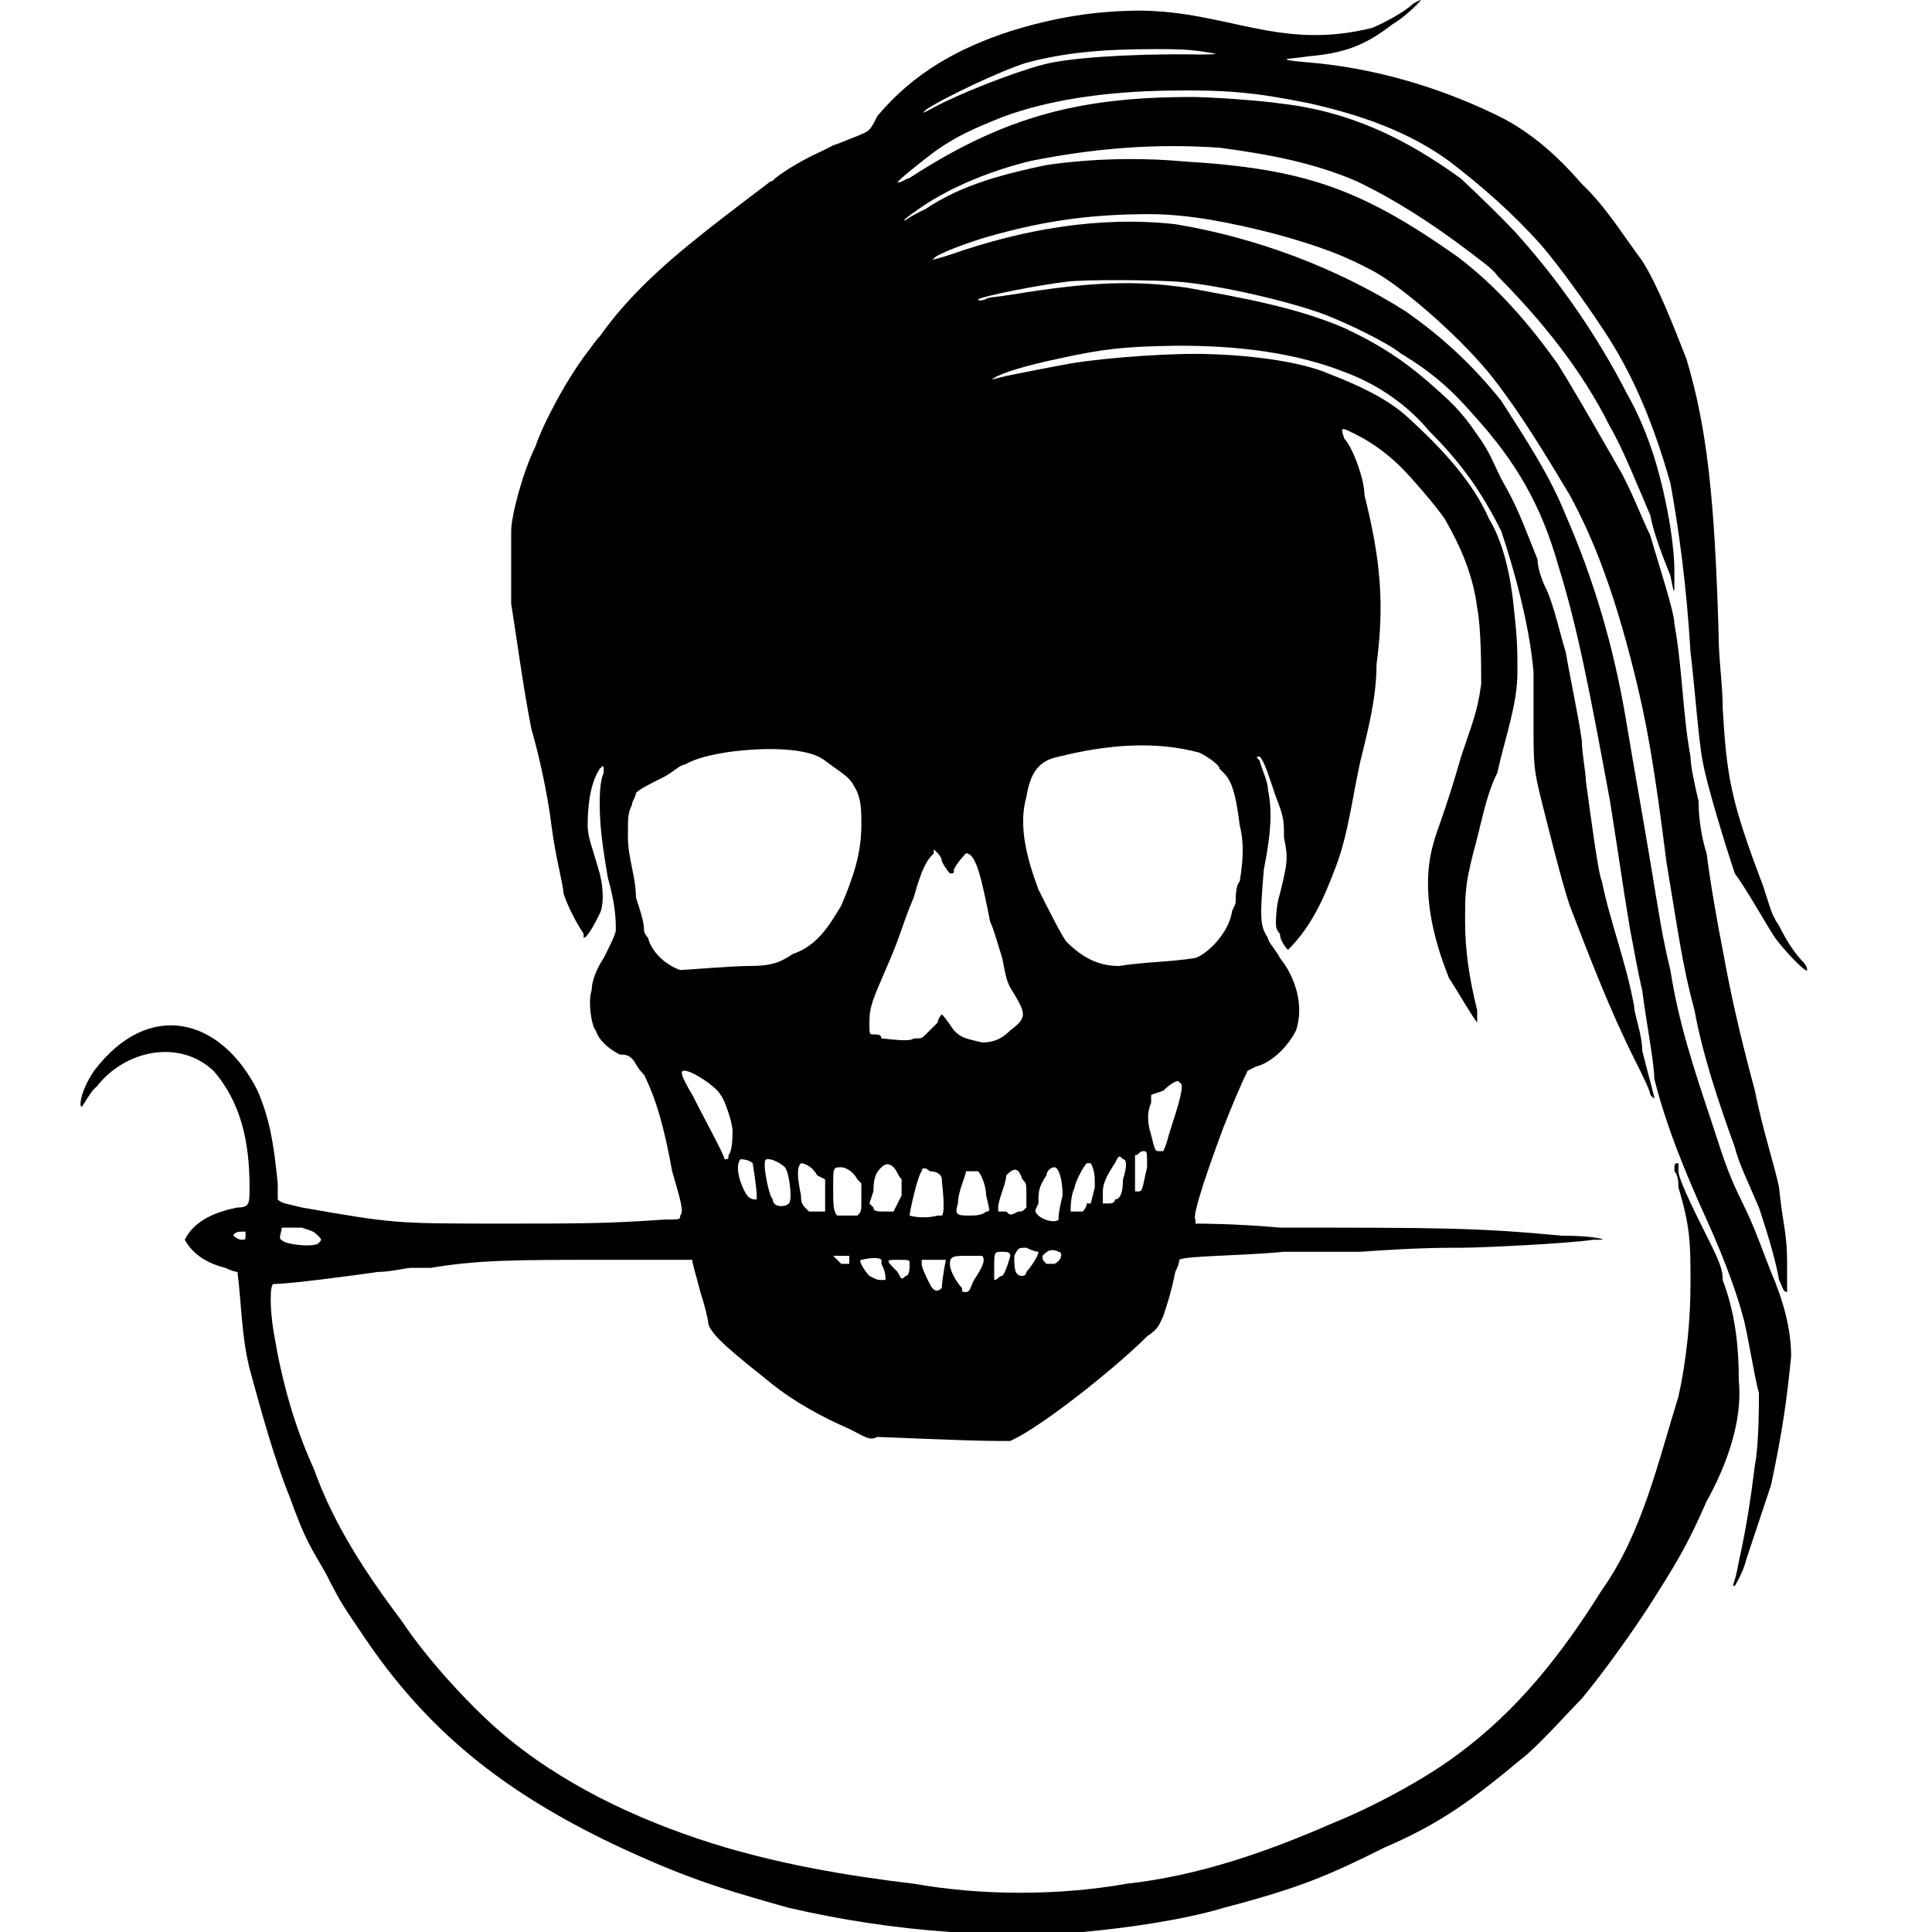
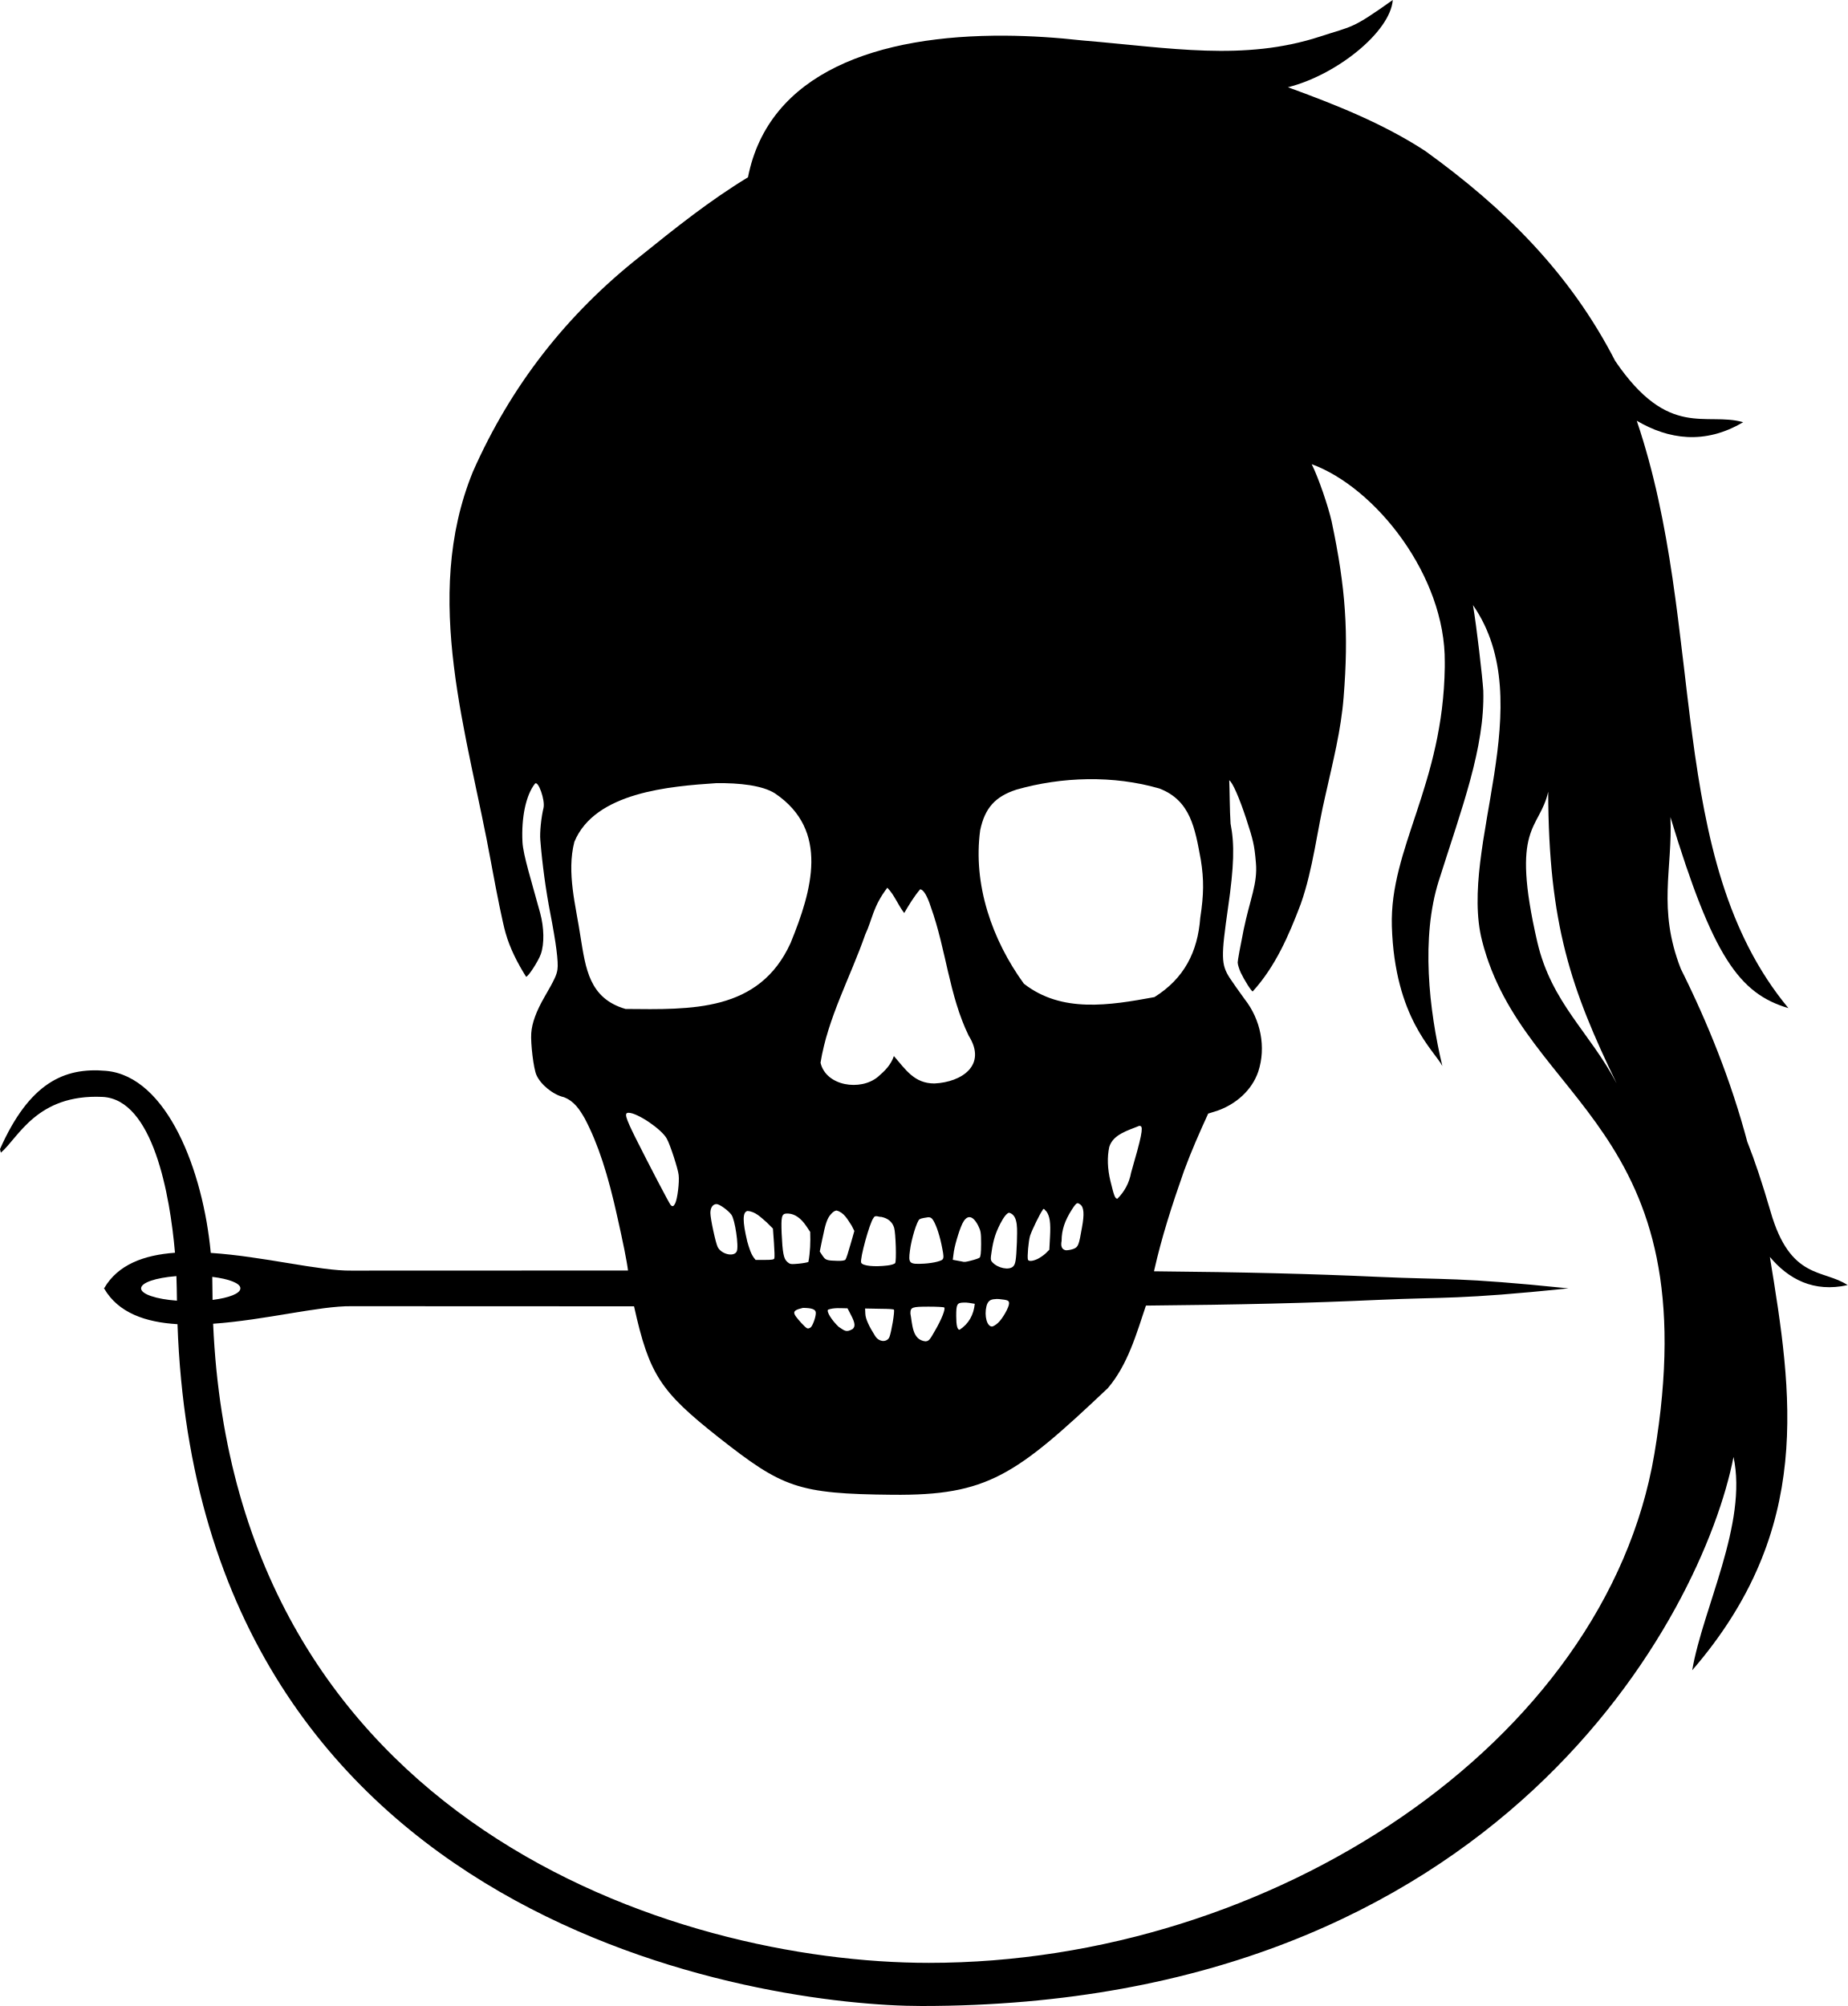
- <svg xmlns="http://www.w3.org/2000/svg" width="100" height="100" viewBox="0 0 48 48" class="freesewing logo">
-   <path stroke="none" fill="#000" d="M 23.6,48 C 22.2,47.9 20.9,47.7 19.6,47.4 17.8,46.9 16.9,46.6 15.2,45.8 12.5,44.5 10.6,43 9,40.6 8.6,40 8.5,39.9 8.1,39.1 7.7,38.4 7.6,38.3 7.2,37.2 6.8,36.2 6.5,35.1 6.2,34 6,33.2 6,32.4 5.9,31.6 5.9,31.6 5.8,31.6 5.6,31.5 5.2,31.4 4.81,31.2 4.59,30.8 4.84,30.3 5.4,30.1 5.9,30 6.2,30 6.2,29.9 6.2,29.5 6.2,28.4 6,27.4 5.3,26.6 4.44,25.8 3.09,26.1 2.4,27 2.26,27.1 2.11,27.4 2.03,27.5 1.96,27.5 2,27.1 2.34,26.6 3.71,24.8 5.5,25.3 6.4,27.1 6.7,27.8 6.8,28.4 6.9,29.4 6.9,29.6 6.9,29.8 6.9,29.8 7,29.9 7.1,29.9 7.5,30 9.8,30.4 9.8,30.4 12.5,30.4 14.4,30.4 15.1,30.4 16.5,30.3 16.9,30.3 16.9,30.3 16.9,30.2 17,30.1 16.9,29.8 16.7,29.1 16.5,28 16.3,27.3 16,26.7 15.8,26.5 15.8,26.4 15.7,26.3 15.6,26.2 15.5,26.2 15.4,26.2 15.2,26.1 14.9,25.9 14.8,25.6 14.7,25.5 14.6,24.9 14.7,24.6 14.7,24.4 14.8,24.1 15,23.8 15.2,23.4 15.3,23.2 15.3,23.1 15.3,22.9 15.3,22.5 15.1,21.8 15,21.2 14.9,20.6 14.9,20 14.9,19.8 14.9,19.4 15,19.2 15,19 15,19 14.9,19.1 14.7,19.4 14.6,19.9 14.6,20.5 14.6,20.8 14.7,21 14.9,21.7 15,22.1 15,22.5 14.9,22.7 14.8,22.9 14.6,23.3 14.5,23.3 14.5,23.3 14.5,23.3 14.5,23.2 14.3,22.9 14.1,22.5 14,22.2 14,22 13.8,21.3 13.7,20.5 13.6,19.7 13.4,18.8 13.2,18.1 13,17.1 12.8,15.6 12.7,15 12.7,14.5 12.7,13.5 12.7,13.2 12.7,12.8 13,11.7 13.3,11.1 13.5,10.5 14.1,9.39 14.6,8.74 14.7,8.62 14.8,8.45 14.9,8.36 15.4,7.65 16.1,6.89 17.3,5.93 17.8,5.52 19.1,4.54 19.1,4.54 19.1,4.54 19.1,4.52 19.2,4.49 19.3,4.36 19.9,3.99 20.3,3.81 20.4,3.76 20.6,3.67 20.7,3.61 20.9,3.55 21.1,3.45 21.3,3.38 21.6,3.25 21.6,3.28 21.8,2.88 22.7,1.81 23.8,1.2 25.1,0.775 26.2,0.433 27.2,0.271 28.3,0.264 30.5,0.274 31.8,1.27 34.1,0.69 34.4,0.563 34.9,0.295 35.1,0.099 35.2,0.036 35.3,-0.008 35.3,0.001 35.3,0.029 34.9,0.43 34.6,0.6 33.9,1.14 33.4,1.32 32.5,1.4 32.3,1.43 32.1,1.45 32,1.46 31.9,1.48 32,1.51 32.5,1.55 34.1,1.68 35.7,2.15 37.1,2.82 37.9,3.19 38.6,3.76 39.3,4.57 39.9,5.14 40.3,5.81 40.8,6.48 41.2,7.11 41.6,8.16 41.9,8.92 42.4,10.6 42.6,12.3 42.7,15.8 42.7,16.4 42.8,17 42.8,17.6 42.9,19.3 43,19.9 43.8,22 44,22.6 44,22.7 44.2,23 44.4,23.4 44.6,23.7 44.8,23.9 44.9,24 44.9,24.1 44.9,24.1 44.9,24.2 44.4,23.7 44.1,23.3 43.9,23 43.4,22.1 43.1,21.7 42.9,21.1 42.4,19.5 42.3,18.9 42.2,18.4 42.1,17 42,16.2 41.9,14.5 41.7,13.1 41.5,12 41.1,10.6 40.6,9.32 39.8,8.14 39.4,7.53 38.7,6.56 38.3,6.1 37.6,5.31 36.8,4.61 36,4 35,3.27 33.8,2.85 32.5,2.56 31.2,2.3 30.5,2.23 29.1,2.25 27.4,2.27 26,2.5 24.9,2.91 24.2,3.19 23.8,3.37 23.3,3.71 22.9,4 22.3,4.49 22.3,4.53 22.4,4.54 22.4,4.49 22.6,4.42 25,2.86 26.9,2.4 29.7,2.41 30.4,2.43 31.4,2.51 31.8,2.57 33.5,2.76 34.9,3.42 36.3,4.44 36.6,4.72 37.5,5.58 37.8,5.94 38.8,7.07 39.7,8.38 40.4,9.74 41,10.8 41.3,11.9 41.5,13.1 41.6,13.8 41.6,14 41.6,14.4 41.6,14.8 41.6,14.8 41.5,14.3 41.3,13.8 41.1,13.3 41,12.8 40.7,12.1 40.3,11.1 40,10.6 39.3,9.19 38.3,7.96 37.2,6.85 37.1,6.68 36.7,6.41 36.5,6.25 35.6,5.57 34.7,4.98 33.7,4.5 32.6,4.03 31.5,3.83 30.3,3.67 28.7,3.56 27.2,3.68 25.6,4 24.7,4.22 23.7,4.6 22.9,5.14 22.5,5.41 22.4,5.51 22.5,5.47 22.5,5.46 22.7,5.33 23,5.19 23.9,4.58 25,4.31 26,4.1 27.1,3.94 28.3,3.91 29.4,4.01 32.4,4.19 33.8,4.68 36.2,6.37 37.2,7.12 38,8.06 38.7,9.04 39,9.52 39.4,10.2 40.2,11.6 40.5,12.1 40.8,12.9 41,13.3 41.2,14 41.6,15.2 41.6,15.5 41.8,16.6 41.8,17.7 42,18.8 42,19 42.1,19.5 42.2,19.9 42.2,20.4 42.3,20.9 42.4,21.2 42.5,22 42.7,23.1 42.8,23.6 43,24.7 43.2,25.6 43.6,27.1 43.8,28.1 44.1,29 44.2,29.5 44.3,30.5 44.4,30.6 44.4,31.4 44.4,31.9 44.4,32.1 44.4,32.1 44.3,32.1 44.3,32 44.2,31.8 44.1,31.2 43.8,30.3 43.7,30 43.4,29.3 43.2,28.9 43.1,28.5 42.7,27.4 42.3,26.2 42.1,25.1 41.8,24 41.7,23.2 41.4,21.4 41.1,19 40.9,17.9 40.6,16.7 40.1,14.7 39.6,13.4 39,12.3 38.4,11.3 37.8,10.3 37.1,9.4 36.4,8.5 35,7.25 34.2,6.78 33.5,6.39 32.8,6.11 31.6,5.79 30.6,5.54 29.6,5.33 28.6,5.32 27.2,5.32 26.1,5.46 24.8,5.81 24.1,5.99 23.2,6.34 23.2,6.43 23.1,6.47 23.2,6.46 23.6,6.33 25.4,5.7 27.3,5.36 29.2,5.57 31.2,5.9 33.2,6.65 34.9,7.72 35.8,8.34 36.6,9.08 37.3,9.96 37.9,10.9 38.5,11.8 38.9,12.8 39.6,14.4 40.1,16.1 40.4,17.9 40.6,19.1 40.8,20.2 41,21.4 41.2,22.6 41.3,23.3 41.5,24.1 41.7,25.4 42.1,26.6 42.5,27.8 42.8,28.7 42.9,29.1 43.3,29.9 43.6,30.5 43.8,31.1 44,31.6 44.3,32.3 44.5,33 44.5,33.7 44.4,34.7 44.3,35.5 44,36.9 43.8,37.5 43.6,38.1 43.4,38.7 43.3,39.1 43.1,39.4 43.1,39.4 43,39.4 43.1,39.4 43.2,38.8 43.4,37.9 43.5,37.2 43.6,36.4 43.7,35.9 43.7,34.9 43.7,34.6 43.6,34.3 43.4,33 43.3,32.7 43.2,32.3 42.9,31.4 42.4,30.3 41.9,29.2 41.4,28 41.1,26.8 41.1,26.4 40.9,25.4 40.8,24.6 40.7,24.2 40.6,23.6 40.5,23.1 40.3,21.9 40.3,21.8 40,19.9 39.5,17.2 39.2,15.6 38.7,14 38.3,12.6 37.7,11.5 36.6,10.3 36.1,9.72 35.6,9.26 34.8,8.78 34.5,8.53 33.5,8.04 32.9,7.81 32,7.48 30.4,7.11 29.4,7.01 28.8,6.95 26.9,6.94 26.5,7 25.8,7.08 24.4,7.36 24.3,7.44 24.3,7.48 24.4,7.47 24.5,7.43 24.5,7.41 24.6,7.39 24.7,7.38 24.8,7.37 25,7.34 25.2,7.31 27.1,7 28.2,6.96 29.5,7.15 30.8,7.39 32.2,7.63 33.4,8.15 34.3,8.57 34.9,8.98 35.5,9.5 36,9.94 36.3,10.2 36.7,10.8 37,11.2 37.1,11.5 37.3,11.9 37.7,12.6 37.8,12.9 38.2,13.9 38.2,14.1 38.3,14.4 38.4,14.6 38.6,15 38.8,15.9 38.9,16.2 39,16.8 39.2,17.7 39.3,18.4 39.3,18.7 39.4,19.2 39.4,19.4 39.5,20.1 39.7,21.7 39.8,21.9 40,22.9 40.4,23.9 40.6,25 40.6,25.2 40.8,25.7 40.8,26.1 41,26.9 41.1,27.2 41.1,27.3 41.1,27.3 41.1,27.3 41,27.2 41,27.1 40.8,26.7 40.6,26.3 40,25.1 39.5,23.8 39,22.5 38.8,21.9 38.5,20.7 38.3,19.9 38.1,19.1 38.1,19 38.1,17.9 38.1,17.3 38.1,16.8 38.1,16.7 38,15.5 37.6,14.1 37.3,13.2 36.8,12.2 36.3,11.5 35.5,10.7 35,10.1 34.3,9.59 33.5,9.28 32.2,8.75 30.7,8.58 29.2,8.59 27.9,8.61 27.4,8.67 26.3,8.91 25.5,9.08 24.9,9.26 24.7,9.39 24.6,9.45 24.6,9.44 25,9.34 25.4,9.26 26,9.14 26.6,9.03 27.5,8.88 29.2,8.76 30.1,8.8 31.3,8.84 32.4,9.02 33,9.28 33.7,9.55 34.4,9.87 34.9,10.3 35.9,11.2 36.6,12 37,12.9 37.3,13.4 37.5,14.1 37.6,15 37.7,15.9 37.7,16.1 37.7,16.7 37.7,17.5 37.4,18.3 37.2,19.2 36.9,19.8 36.8,20.5 36.6,21.2 36.4,22 36.4,22.2 36.4,22.9 36.4,23.6 36.5,24.3 36.7,25.1 36.7,25.2 36.7,25.4 36.7,25.4 36.8,25.5 36.8,25.5 36.7,25.4 36.6,25.3 36.2,24.6 36,24.3 35.6,23.3 35.3,22.1 35.6,21 35.7,20.6 35.9,20.2 36.3,18.8 36.6,17.9 36.7,17.7 36.8,17 36.8,16.6 36.8,15.6 36.7,15.1 36.6,14.3 36.3,13.6 35.9,12.9 35.7,12.6 35.1,11.9 34.8,11.6 34.5,11.3 34.1,11 33.7,10.8 33.3,10.6 33.3,10.6 33.4,10.9 33.6,11.1 33.9,11.9 33.9,12.3 34.3,13.9 34.4,15 34.2,16.5 34.2,17.3 34,18.1 33.8,18.9 33.6,19.8 33.5,20.7 33.2,21.5 32.9,22.3 32.6,23 32,23.6 32,23.6 31.8,23.4 31.8,23.2 31.7,23.1 31.7,23 31.7,22.9 31.7,22.9 31.7,22.5 31.8,22.2 32,21.4 32,21.3 31.9,20.8 31.9,20.4 31.9,20.3 31.7,19.8 31.5,19.2 31.4,18.9 31.3,18.8 31.2,18.8 31.2,18.8 31.3,18.9 31.3,19 31.5,19.4 31.5,19.6 31.6,20.1 31.6,20.6 31.4,21.6 31.3,22.8 31.3,23 31.5,23.3 31.5,23.4 31.7,23.6 31.8,23.8 32.2,24.3 32.4,25 32.2,25.6 32,26 31.6,26.4 31.2,26.5 L 31,26.6 C 30.8,27 30.6,27.5 30.4,28 30.1,28.8 29.6,30.2 29.7,30.3 29.7,30.4 29.7,30.4 29.7,30.4 29.8,30.4 30.7,30.4 31.8,30.5 35.7,30.5 36.7,30.5 38.8,30.7 39.6,30.7 39.9,30.8 39.8,30.8 39.8,30.8 39.7,30.8 39.6,30.8 38.9,30.9 36.8,31 36.3,31 35.8,31 35.2,31 33.8,31.1 33.4,31.1 32.6,31.1 31.9,31.1 30.9,31.2 29.4,31.2 29.3,31.3 29.3,31.3 29.3,31.4 29.2,31.6 29.1,32.1 29,32.4 28.9,32.7 28.8,32.9 28.8,33 28.5,33.2 27.8,33.9 26.2,35.2 25.3,35.7 L 25.1,35.8 24.8,35.8 C 24,35.8 21.9,35.7 21.8,35.7 21.6,35.8 21.5,35.7 21.1,35.5 20.4,35.2 19.7,34.8 19.2,34.4 18.2,33.6 17.7,33.2 17.6,32.9 17.6,32.8 17.5,32.4 17.4,32.1 17.3,31.7 17.2,31.4 17.2,31.3 17.1,31.3 17,31.3 15.1,31.3 12.8,31.3 11.9,31.3 10.7,31.5 10.6,31.5 10.4,31.5 10.2,31.5 10.1,31.5 9.7,31.6 9.4,31.6 8.7,31.7 7.2,31.9 6.8,31.9 6.7,31.9 6.7,32.5 6.8,33.1 7,34.3 7.3,35.4 7.8,36.5 8.3,37.9 9.1,39.1 10,40.3 10.6,41.2 11.6,42.3 12.4,43 13.9,44.3 15.8,45.2 17.7,45.8 19.3,46.3 21,46.6 22.7,46.8 24.4,47.1 26.3,47.1 28,46.8 29.8,46.6 31.5,46 33.1,45.3 34.1,44.9 35.4,44.2 36.2,43.6 37.7,42.5 38.8,41.1 39.8,39.5 40.8,38.1 41.2,36.3 41.7,34.7 41.9,33.8 42,32.8 42,31.9 42,30.9 42,30.5 41.7,29.5 41.7,29.4 41.7,29.2 41.6,29.1 41.6,28.9 41.6,28.9 41.7,28.9 41.7,29 41.7,29 41.7,29.1 41.7,29.2 41.8,29.5 42.3,30.5 42.7,31.3 42.8,31.5 42.8,31.8 43.1,32.6 43.2,33.4 43.2,34.3 43.3,35.3 42.9,36.4 42.4,37.3 42,38.2 41.8,38.6 41.1,39.7 40.6,40.5 39.8,41.6 39.3,42.2 39,42.5 38.2,43.4 37.8,43.7 36.6,44.7 35.8,45.3 34.4,45.9 33,46.6 32.3,46.9 30.4,47.4 29.4,47.7 28,47.9 26.9,48 26.4,48 24.4,48 23.6,48 z M 24.2,31.8 C 24.4,31.5 24.5,31.3 24.4,31.2 24.4,31.2 24.3,31.2 24.1,31.2 23.7,31.2 23.6,31.2 23.6,31.4 23.6,31.6 23.8,31.9 23.9,32 23.9,32.1 23.9,32.1 24,32.1 24.1,32.1 24.1,32 24.2,31.8 z M 23.4,32 C 23.4,31.8 23.5,31.3 23.5,31.3 23.5,31.3 23.3,31.3 23.2,31.3 L 22.9,31.3 22.9,31.4 C 22.9,31.5 23,31.7 23.1,31.9 23.2,32.1 23.3,32.1 23.4,32 z M 22,31.8 C 22,31.7 22,31.6 21.9,31.4 21.9,31.4 21.9,31.3 21.9,31.3 21.8,31.2 21.4,31.3 21.4,31.3 21.3,31.3 21.5,31.6 21.6,31.7 21.8,31.8 21.8,31.8 21.9,31.8 21.9,31.8 22,31.8 22,31.8 z M 24.9,31.7 C 25,31.6 25.1,31.2 25.1,31.2 25.1,31.1 25,31.1 24.9,31.1 24.7,31.1 24.7,31.1 24.7,31.5 24.7,31.7 24.7,31.8 24.7,31.8 24.8,31.8 24.8,31.7 24.9,31.7 z M 22.5,31.7 C 22.6,31.7 22.6,31.5 22.6,31.4 22.6,31.3 22.6,31.3 22.3,31.3 22,31.3 22,31.3 22.3,31.6 22.4,31.8 22.4,31.8 22.5,31.7 z M 25.5,31.6 C 25.6,31.5 25.8,31.2 25.8,31.1 25.8,31.1 25.7,31.1 25.5,31 25.3,31 25.3,31 25.2,31.2 25.2,31.5 25.2,31.7 25.4,31.7 25.4,31.7 25.5,31.7 25.5,31.6 z M 21.1,31.4 C 21.1,31.4 21.1,31.3 21.1,31.2 21.1,31.2 21.1,31.2 20.9,31.2 20.8,31.2 20.7,31.2 20.7,31.2 20.7,31.2 20.8,31.3 20.9,31.4 21,31.4 21,31.4 21.1,31.4 z M 26.2,31.4 C 26.4,31.3 26.4,31.1 26.3,31.1 26.1,31 26,31.1 25.9,31.2 25.9,31.3 25.9,31.3 26,31.4 26,31.4 26.1,31.4 26.2,31.4 z M 7.9,30.9 C 8,30.8 8,30.8 7.9,30.7 7.8,30.6 7.8,30.6 7.5,30.5 7.3,30.5 7,30.5 7,30.5 7,30.6 6.9,30.8 7,30.8 7,30.9 7.7,31 7.9,30.9 z M 6.1,30.7 6.1,30.6 6,30.6 C 5.8,30.6 5.8,30.7 5.8,30.7 5.8,30.7 5.9,30.8 6,30.8 6.1,30.8 6.1,30.8 6.1,30.7 z M 26.3,30.3 C 26.3,30.2 26.3,30.1 26.4,29.7 26.4,29.3 26.3,29 26.2,29 26.1,29 26,29.1 26,29.2 25.8,29.5 25.8,29.6 25.8,29.9 25.7,30.1 25.7,30.1 25.8,30.2 25.9,30.3 26.2,30.4 26.3,30.3 z M 23.3,30.2 C 23.3,30.2 23.4,30.2 23.4,30.2 23.5,30.1 23.4,29.4 23.4,29.3 23.4,29.2 23.3,29.1 23.1,29.1 23,29 22.9,29 22.9,29.1 22.8,29.2 22.6,30.1 22.6,30.2 22.6,30.2 22.9,30.3 23.3,30.2 z M 21.3,30.2 C 21.4,30.1 21.4,30.1 21.4,29.8 L 21.4,29.4 21.3,29.3 C 21.2,29.1 21,29 20.9,29 20.7,29 20.7,29 20.7,29.5 20.7,29.9 20.7,30.1 20.8,30.2 20.9,30.2 20.9,30.2 21.1,30.2 21.2,30.2 21.3,30.2 21.3,30.2 z M 24.5,30.1 C 24.6,30.1 24.6,30.1 24.5,29.7 24.5,29.5 24.4,29.2 24.3,29.1 24.3,29.1 24.3,29.1 24.2,29.1 24.1,29.1 24,29.1 24,29.1 24,29.2 23.8,29.6 23.8,29.9 23.7,30.2 23.8,30.2 24.1,30.2 24.2,30.2 24.4,30.2 24.5,30.1 z M 25.3,30.1 C 25.4,30.1 25.4,30.1 25.5,30 25.5,30 25.5,29.9 25.5,29.7 25.5,29.4 25.5,29.4 25.4,29.3 25.3,29 25.2,29 25,29.2 25,29.4 24.8,29.8 24.8,30 L 24.8,30.1 24.9,30.1 C 25,30.1 25,30.1 25,30.1 25.1,30.2 25.1,30.2 25.3,30.1 z M 22.2,30.1 C 22.2,30.1 22.3,29.9 22.4,29.7 L 22.4,29.4 22.4,29.3 C 22.3,29.2 22.3,29.1 22.2,29 22.1,28.9 22,28.9 21.9,29 21.8,29.1 21.7,29.2 21.7,29.6 L 21.6,29.9 21.7,30 C 21.7,30.1 21.8,30.1 22,30.1 22.1,30.1 22.2,30.1 22.2,30.1 z M 26.9,30.1 C 26.9,30.1 27,30 27,29.9 L 27.1,29.9 27.2,29.5 C 27.2,29.2 27.2,29.1 27.1,28.9 27,28.9 27,28.9 27,28.9 26.9,29 26.7,29.4 26.7,29.5 26.6,29.7 26.6,30 26.6,30.1 26.6,30.1 26.7,30.1 26.9,30.1 z M 20.5,30.1 C 20.5,30 20.5,29.9 20.5,29.7 L 20.5,29.3 20.3,29.2 C 20.2,29 20,28.9 19.9,28.9 19.8,29 19.8,29.2 19.9,29.7 19.9,29.8 19.9,29.9 20,30 L 20.1,30.1 20.3,30.1 C 20.5,30.1 20.5,30.1 20.5,30.1 z M 19.6,29.9 C 19.7,29.8 19.6,29.1 19.5,29 19.4,28.9 19.2,28.8 19.1,28.8 19,28.8 19,28.8 19,29 19,29.1 19.1,29.7 19.2,29.8 19.2,30 19.5,30 19.6,29.9 z M 27.7,29.8 C 27.8,29.8 27.9,29.7 27.9,29.3 28,29 28,28.8 27.9,28.8 27.8,28.7 27.8,28.7 27.7,28.9 27.5,29.2 27.4,29.4 27.4,29.6 L 27.4,29.9 27.5,29.9 C 27.6,29.9 27.7,29.9 27.7,29.8 z M 18.8,29.7 C 18.8,29.5 18.7,28.9 18.7,28.9 18.6,28.8 18.4,28.8 18.4,28.8 18.3,28.9 18.3,29.2 18.5,29.6 18.6,29.8 18.7,29.8 18.8,29.8 18.8,29.8 18.8,29.8 18.8,29.7 z M 28.3,29.6 C 28.4,29.6 28.4,29.4 28.5,29 28.5,28.6 28.5,28.6 28.4,28.6 28.3,28.6 28.3,28.7 28.2,28.7 28.2,28.8 28.2,29.6 28.2,29.6 28.2,29.6 28.3,29.6 28.3,29.6 z M 18.1,28.7 C 18.2,28.6 18.2,28.2 18.2,28.1 18.2,27.9 18,27.3 17.9,27.2 17.8,27 17.2,26.6 17,26.6 16.9,26.6 16.9,26.7 17.2,27.2 17.5,27.8 18,28.7 18,28.8 18.1,28.8 18.1,28.8 18.1,28.7 z M 28.9,28.6 C 29,28.4 29,28.3 29.1,28 29.4,27.1 29.4,26.9 29.3,26.9 29.3,26.8 29.1,26.9 28.9,27.1 L 28.6,27.2 28.6,27.4 C 28.5,27.6 28.5,27.9 28.6,28.2 28.7,28.6 28.7,28.6 28.8,28.6 28.8,28.6 28.9,28.6 28.9,28.6 z M 23,25.7 C 23.1,25.6 23.2,25.5 23.3,25.4 23.3,25.3 23.4,25.2 23.4,25.2 23.4,25.2 23.5,25.3 23.7,25.6 23.9,25.8 24,25.8 24.4,25.9 24.7,25.9 24.9,25.8 25.1,25.6 25.5,25.3 25.5,25.2 25.2,24.7 25,24.4 25,24.3 24.9,23.8 24.8,23.5 24.7,23.1 24.6,22.9 24.5,22.4 24.4,21.9 24.3,21.6 24.2,21.3 24.1,21.2 24,21.2 24,21.2 23.8,21.4 23.7,21.6 23.7,21.7 23.7,21.7 23.6,21.7 23.6,21.7 23.5,21.6 23.4,21.4 23.4,21.3 23.3,21.2 23.3,21.2 L 23.2,21.1 23.2,21.2 C 23,21.4 22.9,21.6 22.7,22.3 22.4,23 22.4,23.2 22,24.1 21.7,24.8 21.6,25 21.6,25.4 21.6,25.7 21.6,25.7 21.7,25.7 21.8,25.7 21.9,25.7 21.9,25.8 22,25.8 22.6,25.9 22.7,25.8 22.9,25.8 22.9,25.8 23,25.7 z M 18.6,24 C 19.2,24 19.4,23.9 19.7,23.7 20.3,23.5 20.6,23 20.9,22.5 21.2,21.8 21.4,21.2 21.4,20.5 21.4,20.1 21.4,19.8 21.2,19.5 21.1,19.3 20.9,19.2 20.5,18.9 20,18.5 18.6,18.6 18,18.7 17.4,18.8 17.2,18.9 17,19 16.9,19 16.7,19.2 16.5,19.3 16.1,19.5 15.9,19.6 15.8,19.7 15.8,19.8 15.7,19.9 15.7,20 15.6,20.2 15.6,20.3 15.6,20.8 15.6,21.3 15.8,21.8 15.8,22.3 15.9,22.6 16,22.9 16,23.1 16,23.2 16.1,23.3 16.1,23.3 16.2,23.7 16.6,24 16.9,24.1 17,24.1 18.2,24 18.6,24 z M 29.7,23.8 C 30,23.7 30.5,23.2 30.6,22.7 30.6,22.6 30.7,22.5 30.7,22.4 30.7,22.3 30.7,22 30.8,21.9 30.9,21.3 30.9,20.9 30.8,20.5 30.7,19.7 30.6,19.4 30.4,19.2 30.3,19.1 30.3,19.1 30.3,19.1 30.3,19 30,18.8 29.8,18.7 28.7,18.4 27.5,18.5 26.3,18.8 25.8,18.9 25.6,19.2 25.5,19.8 25.3,20.5 25.5,21.3 25.8,22.1 26,22.5 26.4,23.3 26.5,23.4 26.9,23.8 27.3,24 27.8,24 28.4,23.9 29.1,23.9 29.7,23.8 z M 23.2,2.67 C 23.8,2.34 25.2,1.79 25.9,1.61 26.5,1.44 28,1.34 29.5,1.35 29.9,1.36 30.2,1.35 30.2,1.34 30.2,1.33 30,1.3 29.8,1.27 29.5,1.23 29.3,1.22 28.7,1.22 27.3,1.22 26.4,1.32 25.5,1.56 24.9,1.74 23.4,2.45 23,2.73 22.9,2.83 22.9,2.83 23.2,2.67 z" />
+ <svg xmlns="http://www.w3.org/2000/svg" width="500" height="542.886" id="svg2916" version="1.1">
+   <defs id="defs2918">
+     </defs>
+   <g id="layer1" transform="translate(-447.72,-131.876)">
+     <path id="path9184-0" d="M 824.638,131.867 C 813.448,139.817 814.022,138.808 804.994,141.756 784.272,148.527 764.396,144.804 740.818,142.84 733.718,142.044 726.686,141.582 719.819,141.529 685.153,141.306 655.724,151.474 650.134,179.858 639.856,186.087 630.406,193.64 621.041,201.185 601.038,216.962 585.994,236.256 575.716,259.488 561.692,293.815 574.362,330.66 580.636,365.449 582.136,373.593 583.685,381.35 584.534,384.344 585.721,388.567 587.818,392.599 590.086,396.209 590.615,396.305 593.414,391.984 594.088,390.06 595.063,387.281 594.957,382.829 593.899,378.967 591.548,370.324 589.3,363.294 589.111,359.768 588.768,353.136 590.06,347.026 592.478,343.987 593.346,342.917 595.3,348.46 594.806,350.526 594.194,352.994 593.751,357.234 593.94,359.192 594.469,365.824 595.444,372.913 596.654,379.102 598.198,387.103 598.879,392.245 598.58,394.232 598.391,395.68 597.711,397.139 595.107,401.621 592.84,405.547 591.673,408.725 591.484,411.522 591.291,414.266 592.12,421.105 592.882,422.781 594.007,425.389 597.372,428.135 600.319,428.809 603.137,429.898 604.555,432.123 605.998,434.627 609.513,441.327 612.229,449.49 614.916,461.805 616.231,467.689 617.331,472.945 617.674,475.715 595.974,475.729 568.154,475.742 542.813,475.742 534.296,475.878 518.89,471.88 504.758,470.949 502.705,448.844 493.001,423.179 476.408,421.679 465.073,420.662 455.663,424.963 447.72,442.861 L 447.951,443.825 C 452.636,439.907 457.594,427.913 475.434,428.733 489.142,429.358 493.719,455.298 495.073,470.905 486.729,471.517 479.631,474.089 475.921,480.495 L 475.838,480.495 C 475.838,480.514 475.838,480.533 475.877,480.552 475.838,480.571 475.838,480.594 475.838,480.615 L 475.921,480.615 C 479.737,487.188 487.11,489.73 495.753,490.241 501.537,653.68 655.154,674.762 697.15,674.762 853.771,674.762 908.605,568.333 916.847,526.174 920.705,544.137 908.567,567.02 905.662,583.906 938.692,545.705 932.721,508.992 926.683,472.039 931.702,478.02 938.503,481.723 947.72,479.664 941.152,475.28 932.234,478.357 926.894,459.841 924.56,451.844 922.549,445.859 920.557,440.825 916.235,424.614 910.09,409.125 902.567,394.04 896.21,377.674 900.405,367.063 899.77,353.009 911.213,390.726 918.351,400.762 931.702,404.708 898.138,364.262 909.622,301.641 890.657,245.741 899.242,250.786 909.029,252.305 919.457,246.133 909.372,243.262 899.306,250.85 884.832,229.571 872.609,205.794 854.894,188.221 833.407,172.728 821.885,165.225 809.107,160.178 796.263,155.487 809.34,152.212 823.957,140.565 824.638,131.867 z M 802.689,257.496 C 819.913,263.785 838.92,287.67 838.708,311.108 L 838.708,312.074 838.708,312.407 C 838.24,344.242 823.771,361.357 824.383,382.549 825.169,407.515 835.909,416.219 838.052,420.382 834.386,404.996 832.244,385.622 837.073,370.286 843.304,350.568 849.574,334.228 849.131,318.778 848.9,315.161 847.351,301.627 846.334,295.626 864.81,322.293 842.329,361.088 848.792,386.456 860.045,430.671 910.427,436.267 895.428,525.347 882.226,603.653 791.798,663.087 699.097,663.087 630.364,663.087 511.284,625.055 505.396,490.124 519.377,489.133 534.383,485.245 542.813,485.374 568.279,485.374 597.372,485.393 619.304,485.404 623.414,503.977 626.505,508.463 642.123,520.824 659.495,534.486 663.542,536.159 689.245,536.409 714.948,536.659 722.578,531.153 747.514,507.56 752.895,501.252 755.226,492.978 757.832,485.211 783.486,484.974 802.202,484.52 820.593,483.673 839.344,482.815 841.992,483.662 872.185,480.552 841.992,477.441 839.344,478.289 820.593,477.431 802.689,476.611 784.548,476.157 760.012,475.926 762.068,466.693 765.015,457.656 768.149,448.734 770.079,443.477 772.346,438.354 774.674,433.256 L 777.217,432.455 C 782.133,430.72 786.478,426.991 788.213,421.936 790.438,415.266 788.851,407.75 784.548,402.282 783.067,400.246 781.219,397.631 780.459,396.466 778.192,392.881 778.128,390.874 780.058,377.505 781.668,366.3 781.857,360.45 780.734,354.774 780.501,351.524 780.482,344.852 780.376,343.051 781.245,343.534 783.107,347.778 784.993,353.528 786.879,359.315 787.177,360.516 787.601,365.436 788.088,371.021 785.991,375.172 784.272,383.501 783.406,387.798 782.662,391.792 782.662,392.332 782.662,392.91 783.067,394.131 783.486,395.09 784.506,397.211 786.391,400.188 786.732,400.188 792.898,393.402 796.519,385.005 799.742,376.492 803.132,366.841 804.126,356.622 806.499,346.71 808.427,338.063 810.651,329.41 811.332,320.543 812.73,303.237 811.906,291.022 808.09,273.006 807.179,268.927 804.53,261.158 802.689,257.496 z M 742.068,342.746 C 748.681,342.659 755.226,343.464 761.455,345.263 769.928,348.5 771.115,356.077 772.683,364.569 773.551,369.991 773.509,373.898 772.534,380.274 771.835,389.518 768.17,396.69 760.137,401.722 748.024,403.958 735.074,406.117 724.8,398.091 716.177,386.225 710.988,371.216 712.975,356.584 714.227,350.579 717.026,347.447 722.766,345.581 728.953,343.816 735.498,342.837 742.068,342.746 z M 641.591,343.816 C 647.78,343.748 654.031,344.405 657.465,346.604 672.233,356.592 667.487,372.843 661.66,387.103 653.162,405.78 634.792,405.1 616.994,404.934 607.14,402.053 606.229,393.982 604.811,385.357 603.58,377.017 600.995,368.082 603.156,359.703 608.731,346.223 629.114,344.668 641.591,343.816 z M 866.695,346.136 C 866.782,382.02 872.903,399.656 885.212,425.071 877.967,411.242 867.609,403.362 863.75,386.834 856.379,354.91 864.322,356.694 866.695,346.136 z M 687.846,372.123 C 689.794,374.093 690.73,376.812 692.423,378.967 693.715,376.744 695.052,374.534 696.726,372.557 697.593,372.572 698.654,374.292 699.629,377.365 703.737,388.745 704.545,401.265 709.882,412.198 714.861,420.122 708.06,424.737 700.585,425.099 695.139,425.088 692.828,421.361 689.626,417.675 688.8,420.084 687.234,421.639 685.348,423.264 680.577,427.271 671.216,425.79 669.773,419.48 671.703,407.42 677.848,396.341 681.869,384.797 683.861,380.573 683.886,377.337 687.846,372.123 z M 617.818,433.03 C 620.234,433.03 626.847,437.526 628.184,440.068 629.114,441.75 631.232,448.3 631.381,449.897 631.612,451.806 631.044,456.307 630.451,457.523 630.025,458.4 629.684,458.521 629.196,457.961 628.777,457.482 623.226,446.848 619.704,439.812 616.907,434.174 616.613,433.03 617.818,433.03 z M 756.054,436.555 C 756.137,436.566 756.285,436.595 756.393,436.634 757.152,436.941 756.624,439.581 753.828,449.202 753.296,452.094 752.003,454.378 750.118,456.287 749.486,456.287 749.211,455.554 748.232,451.541 747.408,448.117 747.325,445.06 747.895,442.329 748.893,438.901 752.914,437.841 756.054,436.555 z M 739.269,457.508 C 739.507,457.474 739.738,457.599 740.032,457.826 741.049,458.544 741.2,460.415 740.52,464.095 739.695,468.822 739.507,469.348 738.297,469.835 737.765,470.062 736.816,470.244 736.178,470.244 735.036,470.036 734.737,469.106 735.011,467.699 735.011,464.767 735.879,462.209 737.81,459.194 738.551,458.052 738.933,457.565 739.269,457.508 z M 641.636,457.735 C 642.422,457.735 644.769,459.427 645.638,460.599 646.613,461.843 647.717,469.252 647.1,470.53 646.382,472.132 642.909,471.335 641.934,469.339 641.36,468.142 639.962,461.669 639.962,460.131 639.962,458.703 640.642,457.735 641.636,457.735 z M 730.883,459.692 C 731.832,461.042 732.089,462.788 731.877,466.608 L 731.688,470.091 730.69,471.089 C 730.097,471.634 729.078,472.318 728.466,472.608 727.112,473.231 726.093,473.289 725.9,472.778 725.669,472.102 726.05,467.786 726.474,466.324 726.961,464.813 729.142,460.339 729.864,459.375 730.203,458.51 730.585,459.599 730.883,459.692 z M 674.096,459.48 C 676.149,460.004 677.043,461.849 678.166,463.521 L 678.928,465.013 677.867,468.706 C 677.297,470.742 676.704,472.575 676.511,472.778 676.318,473.013 675.555,473.13 674.437,473.104 671.447,473.032 671.11,472.907 670.305,471.691 L 669.561,470.572 670.197,467.473 C 671.11,462.991 671.553,461.635 672.57,460.493 673.102,459.862 673.632,459.527 674.096,459.48 z M 655.198,462.678 656.891,464.366 657.166,468.18 C 657.315,470.265 657.378,472.189 657.272,472.43 657.166,472.767 656.554,472.85 654.668,472.85 L 652.208,472.85 C 650.895,471.422 650.49,469.653 649.941,467.848 648.649,462.413 648.649,459.928 649.984,459.601 652.164,459.741 653.607,461.328 655.198,462.678 z M 720.794,460.067 C 723.465,460.779 722.934,465.027 722.915,468.055 722.722,472.96 722.533,473.977 721.897,474.615 720.794,475.715 717.745,475.096 716.259,473.467 715.772,472.892 715.734,472.704 716.115,470.318 716.558,467.413 717.128,465.6 718.38,463.116 719.293,461.322 720.16,460.203 720.794,460.067 z M 660.556,460.294 C 660.707,460.286 660.938,460.29 661.169,460.309 662.866,460.445 664.453,461.563 665.851,463.599 L 666.976,465.267 C 667.082,467.994 666.976,470.854 666.489,473.395 666.195,473.543 664.985,473.765 663.779,473.878 661.698,474.07 661.512,474.026 660.787,473.395 659.775,472.53 659.495,470.935 659.245,465.644 659.094,461.322 659.2,460.362 660.556,460.294 z M 686.215,461.201 C 688.039,461.582 689.2,462.557 689.694,464.152 690.114,465.519 690.368,473.183 689.967,473.708 689.819,473.939 688.969,474.223 687.995,474.344 684.329,474.804 681.088,474.465 680.77,473.587 680.369,472.589 683.081,462.735 684.098,461.502 684.522,460.55 685.56,461.294 686.215,461.201 z M 709.945,461.275 C 710.751,461.192 711.619,461.964 712.448,463.599 713.124,464.972 713.23,465.436 713.23,468.509 713.23,470.954 713.081,472.005 712.829,472.231 712.594,472.405 711.683,472.738 710.708,472.983 709.015,473.433 708.634,473.471 708.102,473.289 L 705.562,472.82 705.75,471.316 C 705.943,469.339 707.235,464.953 708.147,463.04 708.695,461.921 709.31,461.341 709.945,461.275 z M 698.885,461.303 C 699.417,461.284 699.671,461.409 700.01,461.771 700.816,462.731 701.833,465.538 702.47,468.538 703.337,472.748 703.337,472.744 701.491,473.289 700.684,473.539 698.991,473.799 697.786,473.863 693.779,474.07 693.485,473.837 693.972,470.303 694.353,467.159 695.9,462.209 696.576,461.847 697.298,461.462 698.125,461.468 698.885,461.303 z M 495.374,477.238 C 495.416,477.234 495.461,477.238 495.461,477.238 495.56,479.452 495.56,481.668 495.605,483.885 490.015,483.465 485.901,482.128 485.901,480.552 485.901,478.999 489.865,477.677 495.374,477.238 z M 505.165,477.431 C 509.697,477.99 512.832,479.177 512.769,480.552 512.769,481.927 509.737,483.107 505.245,483.673 505.203,481.592 505.203,479.511 505.165,477.431 z M 716.959,483.463 C 717.34,483.433 717.514,483.382 718.107,483.446 720.455,483.688 720.794,483.832 720.794,484.622 720.794,485.669 719.014,488.794 717.808,489.885 717.234,490.43 716.452,490.879 716.177,490.879 714.821,490.879 714.035,488.023 714.672,485.374 715.054,483.961 715.753,483.516 716.959,483.463 z M 708.422,484.395 C 709.484,484.308 710.496,484.584 711.513,484.728 711.219,487.701 709.882,490.141 707.403,491.752 706.791,491.752 706.492,490.584 706.492,488.042 706.492,485.008 706.642,484.425 708.422,484.395 z M 699.055,485.495 C 701.239,485.495 703.163,485.597 703.25,485.722 703.657,486.103 702.489,489.025 700.752,491.991 699.267,494.631 699.055,494.809 698.144,494.885 694.546,494.481 694.646,490.264 694.097,487.366 694.097,485.65 694.478,485.495 699.055,485.495 z M 665.027,485.828 C 667.525,485.861 668.5,486.239 668.5,487.198 668.5,488.427 667.57,490.858 667.038,491.163 666.233,491.601 666.171,491.582 664.584,489.927 662.08,487.124 661.807,486.607 665.027,485.828 z M 677.062,485.948 C 677.104,486.016 677.592,486.893 678.079,487.893 679.14,489.957 679.223,490.868 678.46,491.553 676.68,492.572 676.299,492.002 674.689,490.966 672.803,489.194 671.322,486.806 671.809,486.311 673.483,485.713 675.324,485.938 677.062,485.948 z M 681.831,485.997 686.302,486.084 C 688.039,486.084 689.544,486.179 689.626,486.311 689.925,486.59 688.95,492.402 688.421,493.709 687.806,495.18 685.666,495.193 684.56,493.447 682.975,490.953 681.937,488.847 681.895,487.402 L 681.831,485.997 z" style="fill:#000000;fill-opacity:1;stroke:none" />
+   </g>
</svg>
